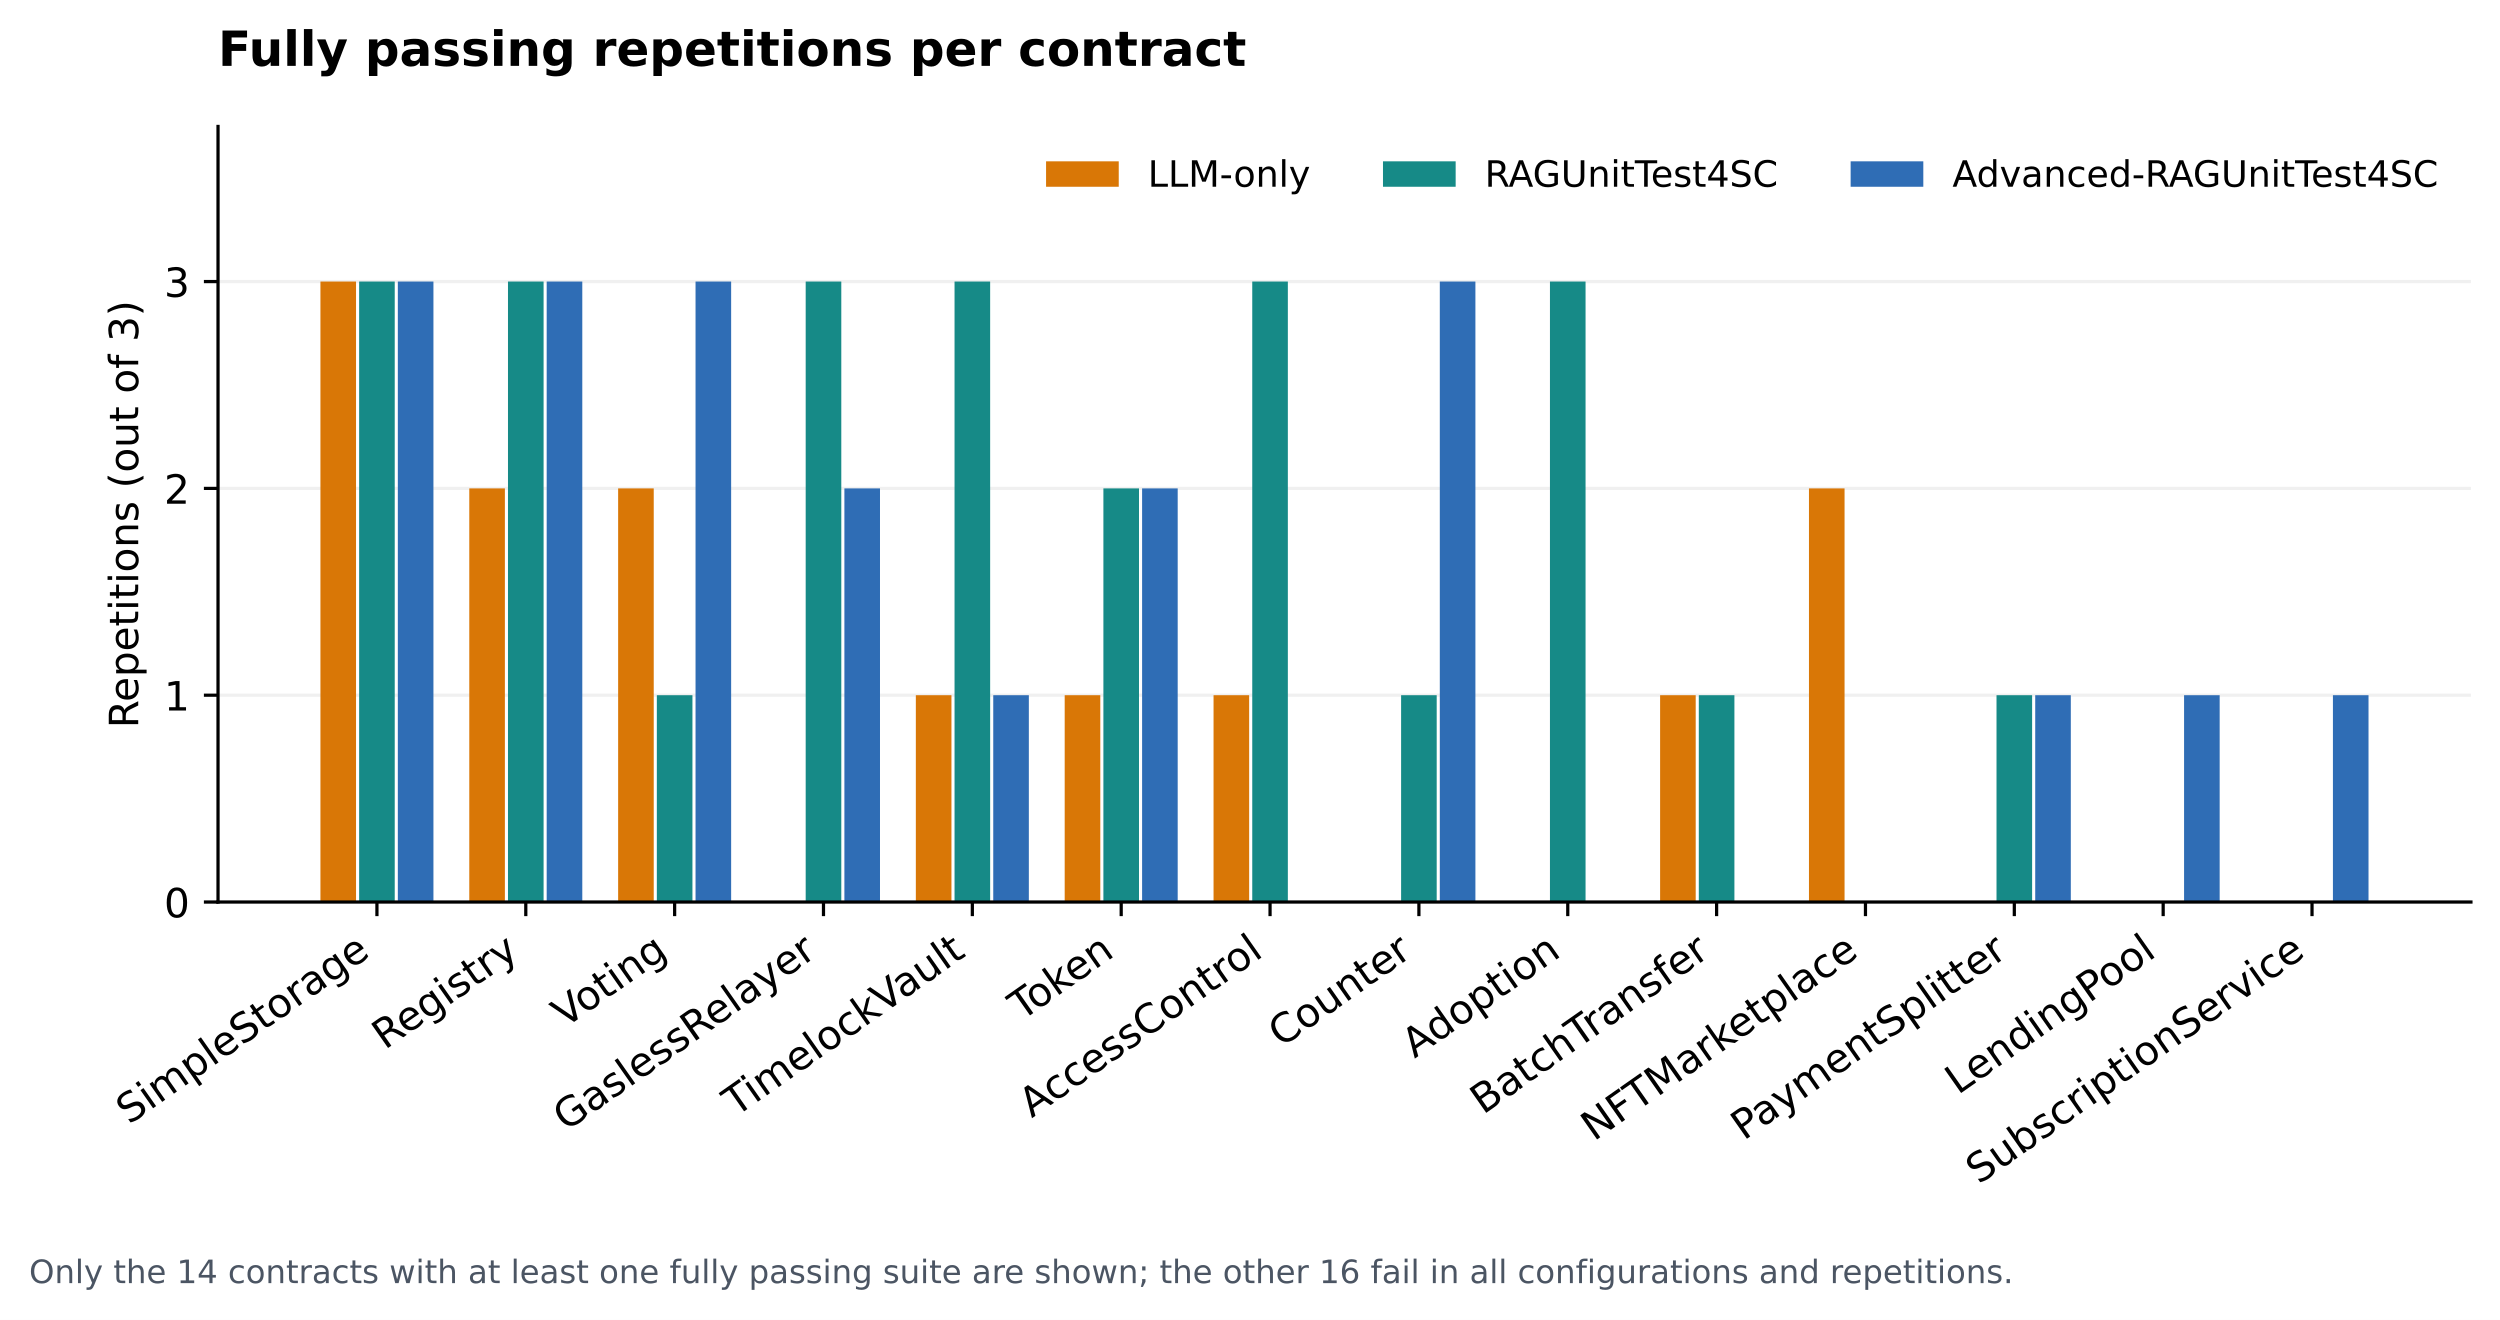
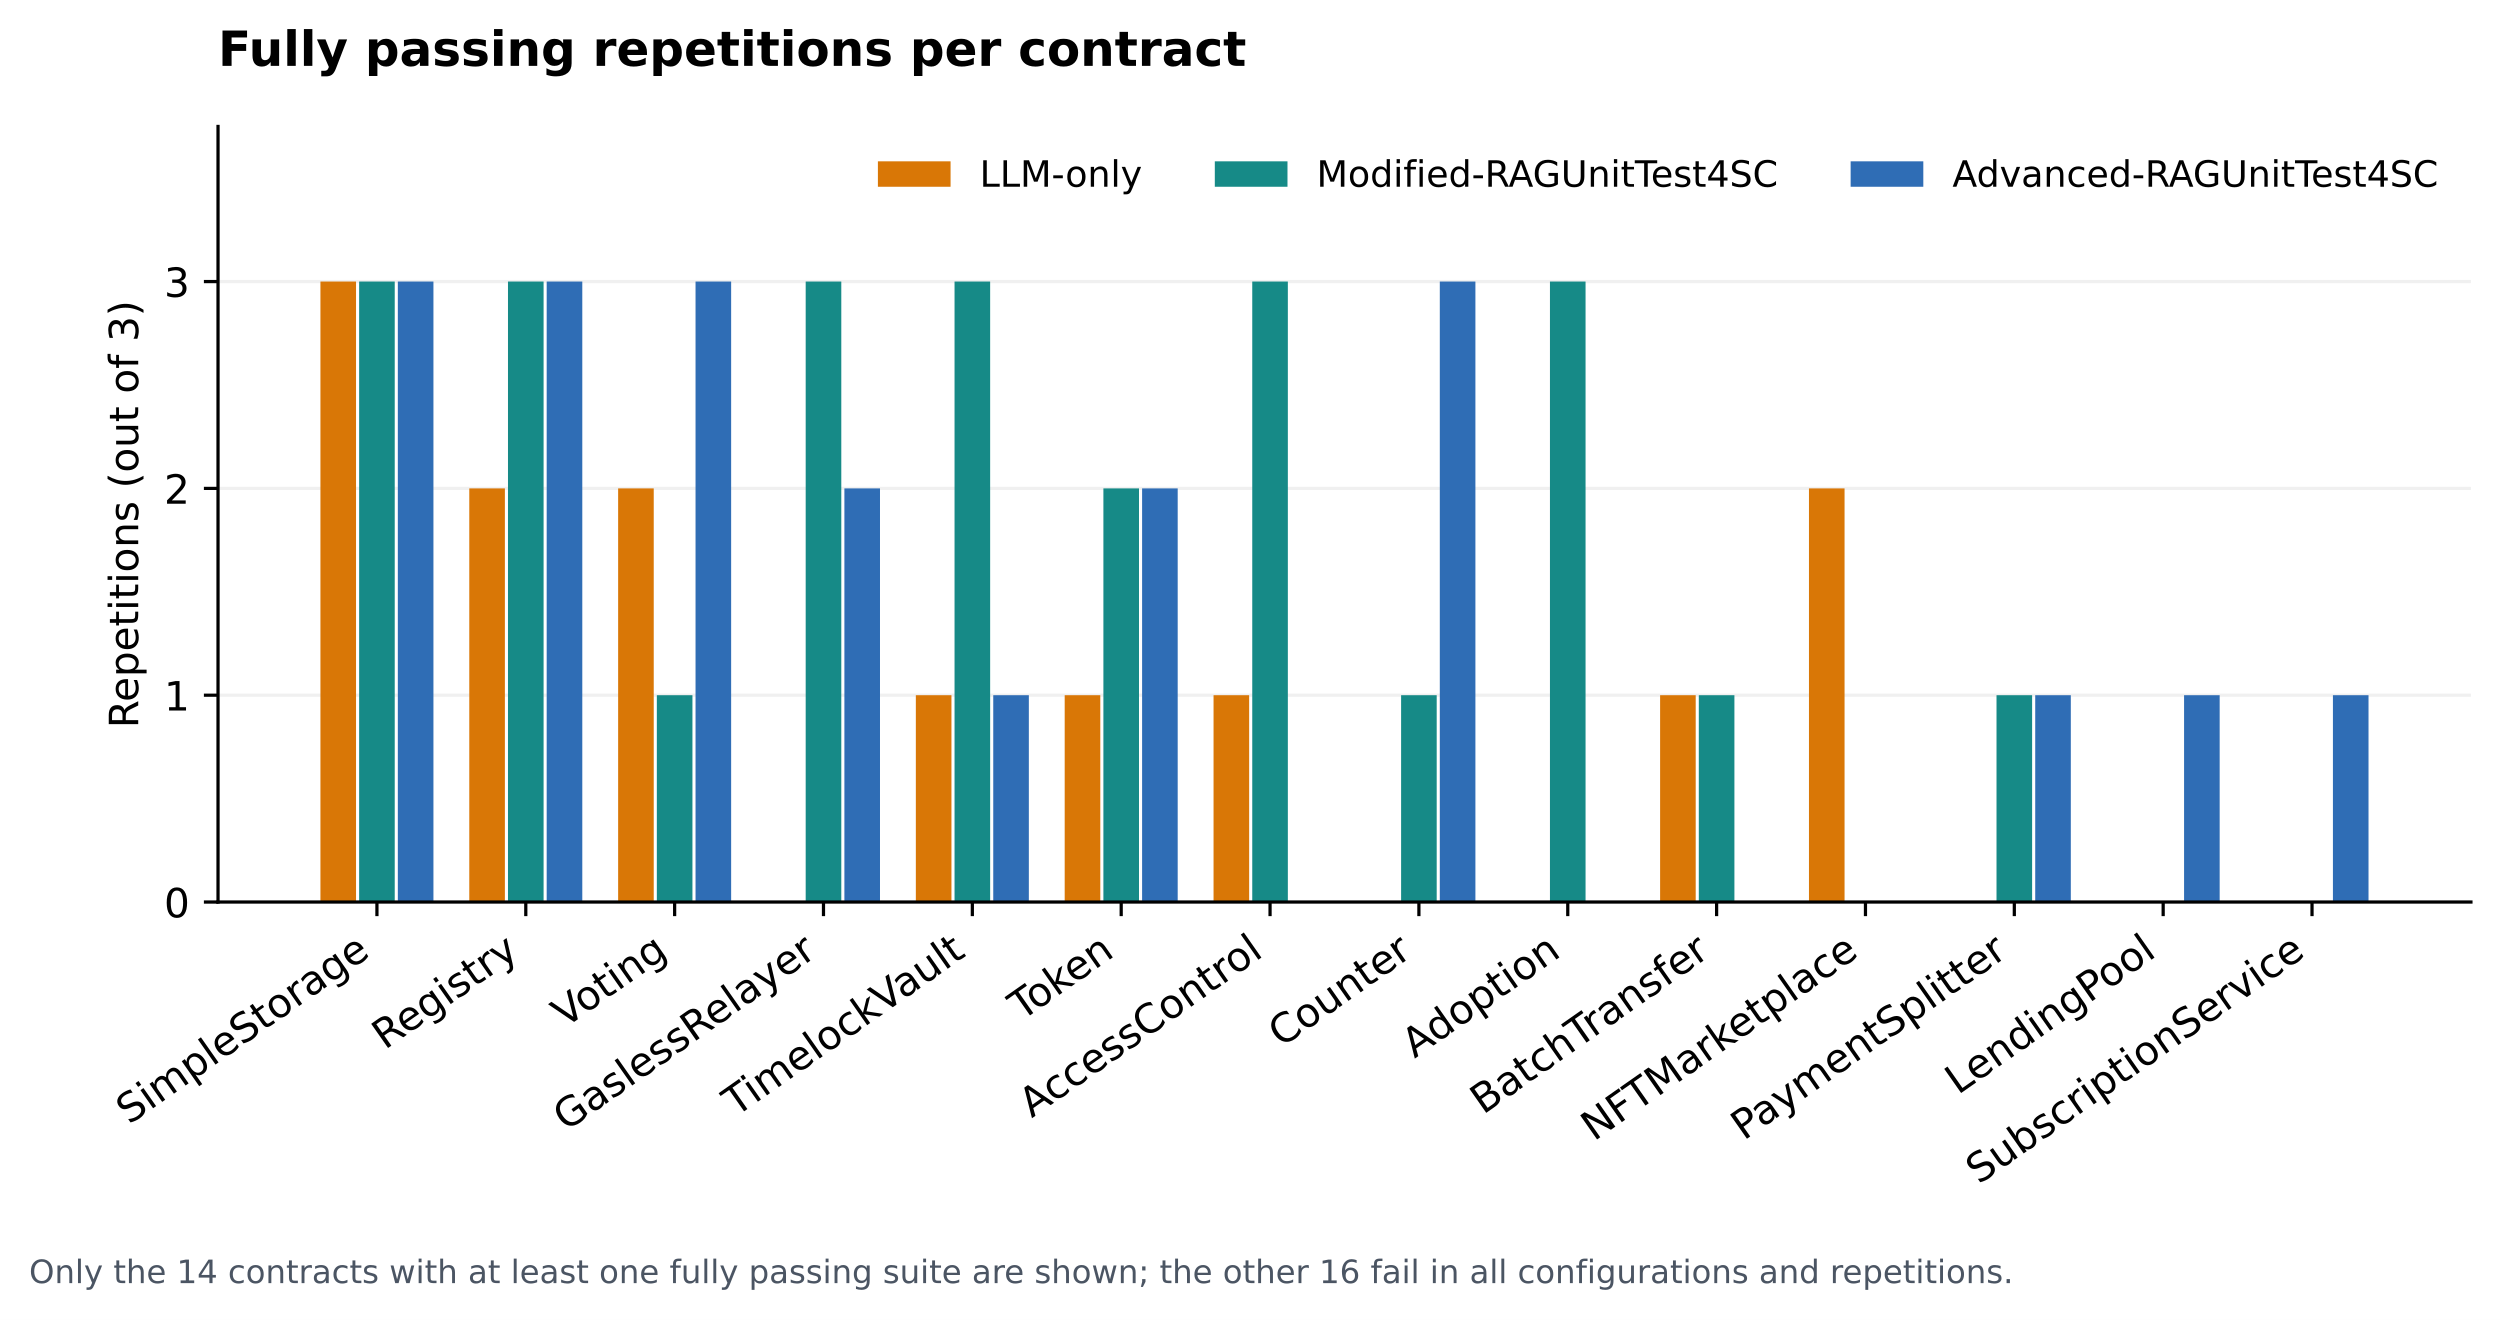
<svg xmlns="http://www.w3.org/2000/svg" xmlns:xlink="http://www.w3.org/1999/xlink" width="619.2pt" height="326.928pt" viewBox="0 0 619.2 326.928" version="1.1">
  <defs>
    <style type="text/css">*{stroke-linejoin: round; stroke-linecap: butt}</style>
  </defs>
  <g id="figure_1">
    <g id="patch_1">
      <path d="M 0 326.928  L 619.2 326.928  L 619.2 0  L 0 0  z " style="fill: #ffffff" />
    </g>
    <g id="axes_1">
      <g id="patch_2">
        <path d="M 54 223.414  L 612 223.414  L 612 31.318  L 54 31.318  z " style="fill: #ffffff" />
      </g>
      <g id="matplotlib.axis_1">
        <g id="xtick_1">
          <g id="line2d_1">
            <defs>
-               <path id="m0e1178a125" d="M 0 0  L 0 3.5  " style="stroke: #000000; stroke-width: 0.8" />
+               <path id="m770e239f70" d="M 0 0  L 0 3.5  " style="stroke: #000000; stroke-width: 0.8" />
            </defs>
            <g>
-               <use xlink:href="#m0e1178a125" x="93.359" y="223.414" style="stroke: #000000; stroke-width: 0.8" />
+               <use xlink:href="#m770e239f70" x="93.359" y="223.414" style="stroke: #000000; stroke-width: 0.8" />
            </g>
          </g>
          <g id="text_1">
            <text style="font-size: 10px; font-family: 'DejaVu Sans'" transform="translate(31.9574 278.6672) rotate(-35)">SimpleStorage</text>
          </g>
        </g>
        <g id="xtick_2">
          <g id="line2d_2">
            <g>
-               <use xlink:href="#m0e1178a125" x="130.227" y="223.414" style="stroke: #000000; stroke-width: 0.8" />
+               <use xlink:href="#m770e239f70" x="130.227" y="223.414" style="stroke: #000000; stroke-width: 0.8" />
            </g>
          </g>
          <g id="text_2">
            <text style="font-size: 10px; font-family: 'DejaVu Sans'" transform="translate(95.31334 260.1201) rotate(-35)">Registry</text>
          </g>
        </g>
        <g id="xtick_3">
          <g id="line2d_3">
            <g>
-               <use xlink:href="#m0e1178a125" x="167.094" y="223.414" style="stroke: #000000; stroke-width: 0.8" />
+               <use xlink:href="#m770e239f70" x="167.094" y="223.414" style="stroke: #000000; stroke-width: 0.8" />
            </g>
          </g>
          <g id="text_3">
            <text style="font-size: 10px; font-family: 'DejaVu Sans'" transform="translate(139.8582 254.7446) rotate(-35)">Voting</text>
          </g>
        </g>
        <g id="xtick_4">
          <g id="line2d_4">
            <g>
-               <use xlink:href="#m0e1178a125" x="203.962" y="223.414" style="stroke: #000000; stroke-width: 0.8" />
+               <use xlink:href="#m770e239f70" x="203.962" y="223.414" style="stroke: #000000; stroke-width: 0.8" />
            </g>
          </g>
          <g id="text_4">
            <text style="font-size: 10px; font-family: 'DejaVu Sans'" transform="translate(140.183 280.3324) rotate(-35)">GaslessRelayer</text>
          </g>
        </g>
        <g id="xtick_5">
          <g id="line2d_5">
            <g>
-               <use xlink:href="#m0e1178a125" x="240.83" y="223.414" style="stroke: #000000; stroke-width: 0.8" />
+               <use xlink:href="#m770e239f70" x="240.83" y="223.414" style="stroke: #000000; stroke-width: 0.8" />
            </g>
          </g>
          <g id="text_5">
            <text style="font-size: 10px; font-family: 'DejaVu Sans'" transform="translate(182.2051 276.7233) rotate(-35)">TimelockVault</text>
          </g>
        </g>
        <g id="xtick_6">
          <g id="line2d_6">
            <g>
-               <use xlink:href="#m0e1178a125" x="277.698" y="223.414" style="stroke: #000000; stroke-width: 0.8" />
+               <use xlink:href="#m770e239f70" x="277.698" y="223.414" style="stroke: #000000; stroke-width: 0.8" />
            </g>
          </g>
          <g id="text_6">
            <text style="font-size: 10px; font-family: 'DejaVu Sans'" transform="translate(253.0128 252.9584) rotate(-35)">Token</text>
          </g>
        </g>
        <g id="xtick_7">
          <g id="line2d_7">
            <g>
-               <use xlink:href="#m0e1178a125" x="314.566" y="223.414" style="stroke: #000000; stroke-width: 0.8" />
+               <use xlink:href="#m770e239f70" x="314.566" y="223.414" style="stroke: #000000; stroke-width: 0.8" />
            </g>
          </g>
          <g id="text_7">
            <text style="font-size: 10px; font-family: 'DejaVu Sans'" transform="translate(255.5352 277.0074) rotate(-35)">AccessControl</text>
          </g>
        </g>
        <g id="xtick_8">
          <g id="line2d_8">
            <g>
-               <use xlink:href="#m0e1178a125" x="351.434" y="223.414" style="stroke: #000000; stroke-width: 0.8" />
+               <use xlink:href="#m770e239f70" x="351.434" y="223.414" style="stroke: #000000; stroke-width: 0.8" />
            </g>
          </g>
          <g id="text_8">
            <text style="font-size: 10px; font-family: 'DejaVu Sans'" transform="translate(317.3219 259.5584) rotate(-35)">Counter</text>
          </g>
        </g>
        <g id="xtick_9">
          <g id="line2d_9">
            <g>
-               <use xlink:href="#m0e1178a125" x="388.302" y="223.414" style="stroke: #000000; stroke-width: 0.8" />
+               <use xlink:href="#m770e239f70" x="388.302" y="223.414" style="stroke: #000000; stroke-width: 0.8" />
            </g>
          </g>
          <g id="text_9">
            <text style="font-size: 10px; font-family: 'DejaVu Sans'" transform="translate(350.3603 262.2405) rotate(-35)">Adoption</text>
          </g>
        </g>
        <g id="xtick_10">
          <g id="line2d_10">
            <g>
-               <use xlink:href="#m0e1178a125" x="425.17" y="223.414" style="stroke: #000000; stroke-width: 0.8" />
+               <use xlink:href="#m770e239f70" x="425.17" y="223.414" style="stroke: #000000; stroke-width: 0.8" />
            </g>
          </g>
          <g id="text_10">
            <text style="font-size: 10px; font-family: 'DejaVu Sans'" transform="translate(367.3087 276.1883) rotate(-35)">BatchTransfer</text>
          </g>
        </g>
        <g id="xtick_11">
          <g id="line2d_11">
            <g>
-               <use xlink:href="#m0e1178a125" x="462.038" y="223.414" style="stroke: #000000; stroke-width: 0.8" />
+               <use xlink:href="#m770e239f70" x="462.038" y="223.414" style="stroke: #000000; stroke-width: 0.8" />
            </g>
          </g>
          <g id="text_11">
            <text style="font-size: 10px; font-family: 'DejaVu Sans'" transform="translate(394.7615 282.7808) rotate(-35)">NFTMarketplace</text>
          </g>
        </g>
        <g id="xtick_12">
          <g id="line2d_12">
            <g>
-               <use xlink:href="#m0e1178a125" x="498.906" y="223.414" style="stroke: #000000; stroke-width: 0.8" />
+               <use xlink:href="#m770e239f70" x="498.906" y="223.414" style="stroke: #000000; stroke-width: 0.8" />
            </g>
          </g>
          <g id="text_12">
            <text style="font-size: 10px; font-family: 'DejaVu Sans'" transform="translate(431.8828 282.6034) rotate(-35)">PaymentSplitter</text>
          </g>
        </g>
        <g id="xtick_13">
          <g id="line2d_13">
            <g>
-               <use xlink:href="#m0e1178a125" x="535.773" y="223.414" style="stroke: #000000; stroke-width: 0.8" />
+               <use xlink:href="#m770e239f70" x="535.773" y="223.414" style="stroke: #000000; stroke-width: 0.8" />
            </g>
          </g>
          <g id="text_13">
            <text style="font-size: 10px; font-family: 'DejaVu Sans'" transform="translate(484.9277 271.2761) rotate(-35)">LendingPool</text>
          </g>
        </g>
        <g id="xtick_14">
          <g id="line2d_14">
            <g>
-               <use xlink:href="#m0e1178a125" x="572.641" y="223.414" style="stroke: #000000; stroke-width: 0.8" />
+               <use xlink:href="#m770e239f70" x="572.641" y="223.414" style="stroke: #000000; stroke-width: 0.8" />
            </g>
          </g>
          <g id="text_14">
            <text style="font-size: 10px; font-family: 'DejaVu Sans'" transform="translate(490.0893 293.4771) rotate(-35)">SubscriptionService</text>
          </g>
        </g>
      </g>
      <g id="matplotlib.axis_2">
        <g id="ytick_1">
          <g id="line2d_15">
-             <path d="M 54 223.414  L 612 223.414  " clip-path="url(#pe4250660a7)" style="fill: none; stroke: #b0b0b0; stroke-opacity: 0.18; stroke-width: 0.8; stroke-linecap: square" />
+             <path d="M 54 223.414  L 612 223.414  " clip-path="url(#p113cf4bd68)" style="fill: none; stroke: #b0b0b0; stroke-opacity: 0.18; stroke-width: 0.8; stroke-linecap: square" />
          </g>
          <g id="line2d_16">
            <defs>
-               <path id="m4bb5985391" d="M 0 0  L -3.5 0  " style="stroke: #000000; stroke-width: 0.8" />
+               <path id="m3925c27afe" d="M 0 0  L -3.5 0  " style="stroke: #000000; stroke-width: 0.8" />
            </defs>
            <g>
-               <use xlink:href="#m4bb5985391" x="54" y="223.414" style="stroke: #000000; stroke-width: 0.8" />
+               <use xlink:href="#m3925c27afe" x="54" y="223.414" style="stroke: #000000; stroke-width: 0.8" />
            </g>
          </g>
          <g id="text_15">
            <text style="font-size: 10px; font-family: 'DejaVu Sans'; text-anchor: end" x="47" y="227.213" transform="rotate(-0 47 227.213)">0</text>
          </g>
        </g>
        <g id="ytick_2">
          <g id="line2d_17">
-             <path d="M 54 172.189  L 612 172.189  " clip-path="url(#pe4250660a7)" style="fill: none; stroke: #b0b0b0; stroke-opacity: 0.18; stroke-width: 0.8; stroke-linecap: square" />
+             <path d="M 54 172.189  L 612 172.189  " clip-path="url(#p113cf4bd68)" style="fill: none; stroke: #b0b0b0; stroke-opacity: 0.18; stroke-width: 0.8; stroke-linecap: square" />
          </g>
          <g id="line2d_18">
            <g>
-               <use xlink:href="#m4bb5985391" x="54" y="172.189" style="stroke: #000000; stroke-width: 0.8" />
+               <use xlink:href="#m3925c27afe" x="54" y="172.189" style="stroke: #000000; stroke-width: 0.8" />
            </g>
          </g>
          <g id="text_16">
            <text style="font-size: 10px; font-family: 'DejaVu Sans'; text-anchor: end" x="47" y="175.987" transform="rotate(-0 47 175.9874)">1</text>
          </g>
        </g>
        <g id="ytick_3">
          <g id="line2d_19">
-             <path d="M 54 120.963  L 612 120.963  " clip-path="url(#pe4250660a7)" style="fill: none; stroke: #b0b0b0; stroke-opacity: 0.18; stroke-width: 0.8; stroke-linecap: square" />
+             <path d="M 54 120.963  L 612 120.963  " clip-path="url(#p113cf4bd68)" style="fill: none; stroke: #b0b0b0; stroke-opacity: 0.18; stroke-width: 0.8; stroke-linecap: square" />
          </g>
          <g id="line2d_20">
            <g>
-               <use xlink:href="#m4bb5985391" x="54" y="120.963" style="stroke: #000000; stroke-width: 0.8" />
+               <use xlink:href="#m3925c27afe" x="54" y="120.963" style="stroke: #000000; stroke-width: 0.8" />
            </g>
          </g>
          <g id="text_17">
            <text style="font-size: 10px; font-family: 'DejaVu Sans'; text-anchor: end" x="47" y="124.762" transform="rotate(-0 47 124.7618)">2</text>
          </g>
        </g>
        <g id="ytick_4">
          <g id="line2d_21">
-             <path d="M 54 69.737  L 612 69.737  " clip-path="url(#pe4250660a7)" style="fill: none; stroke: #b0b0b0; stroke-opacity: 0.18; stroke-width: 0.8; stroke-linecap: square" />
+             <path d="M 54 69.737  L 612 69.737  " clip-path="url(#p113cf4bd68)" style="fill: none; stroke: #b0b0b0; stroke-opacity: 0.18; stroke-width: 0.8; stroke-linecap: square" />
          </g>
          <g id="line2d_22">
            <g>
-               <use xlink:href="#m4bb5985391" x="54" y="69.737" style="stroke: #000000; stroke-width: 0.8" />
+               <use xlink:href="#m3925c27afe" x="54" y="69.737" style="stroke: #000000; stroke-width: 0.8" />
            </g>
          </g>
          <g id="text_18">
            <text style="font-size: 10px; font-family: 'DejaVu Sans'; text-anchor: end" x="47" y="73.536" transform="rotate(-0 47 73.53615)">3</text>
          </g>
        </g>
        <g id="text_19">
          <text style="font-size: 10px; font-family: 'DejaVu Sans'; text-anchor: middle" x="34.235" y="127.366" transform="rotate(-90 34.23516 127.3661)">Repetitions (out of 3)</text>
        </g>
      </g>
      <g id="patch_3">
-         <path d="M 79.364 223.414  L 88.182 223.414  L 88.182 69.737  L 79.364 69.737  z " clip-path="url(#pe4250660a7)" style="fill: #d97706" />
+         <path d="M 79.364 223.414  L 88.182 223.414  L 88.182 69.737  L 79.364 69.737  z " clip-path="url(#p113cf4bd68)" style="fill: #d97706" />
      </g>
      <g id="patch_4">
-         <path d="M 116.232 223.414  L 125.05 223.414  L 125.05 120.963  L 116.232 120.963  z " clip-path="url(#pe4250660a7)" style="fill: #d97706" />
+         <path d="M 116.232 223.414  L 125.05 223.414  L 125.05 120.963  L 116.232 120.963  z " clip-path="url(#p113cf4bd68)" style="fill: #d97706" />
      </g>
      <g id="patch_5">
-         <path d="M 153.099 223.414  L 161.918 223.414  L 161.918 120.963  L 153.099 120.963  z " clip-path="url(#pe4250660a7)" style="fill: #d97706" />
+         <path d="M 153.099 223.414  L 161.918 223.414  L 161.918 120.963  L 153.099 120.963  z " clip-path="url(#p113cf4bd68)" style="fill: #d97706" />
      </g>
      <g id="patch_6">
-         <path d="M 189.967 223.414  L 198.786 223.414  L 198.786 223.414  L 189.967 223.414  z " clip-path="url(#pe4250660a7)" style="fill: #d97706" />
+         <path d="M 189.967 223.414  L 198.786 223.414  L 198.786 223.414  L 189.967 223.414  z " clip-path="url(#p113cf4bd68)" style="fill: #d97706" />
      </g>
      <g id="patch_7">
-         <path d="M 226.835 223.414  L 235.654 223.414  L 235.654 172.189  L 226.835 172.189  z " clip-path="url(#pe4250660a7)" style="fill: #d97706" />
+         <path d="M 226.835 223.414  L 235.654 223.414  L 235.654 172.189  L 226.835 172.189  z " clip-path="url(#p113cf4bd68)" style="fill: #d97706" />
      </g>
      <g id="patch_8">
-         <path d="M 263.703 223.414  L 272.522 223.414  L 272.522 172.189  L 263.703 172.189  z " clip-path="url(#pe4250660a7)" style="fill: #d97706" />
+         <path d="M 263.703 223.414  L 272.522 223.414  L 272.522 172.189  L 263.703 172.189  z " clip-path="url(#p113cf4bd68)" style="fill: #d97706" />
      </g>
      <g id="patch_9">
-         <path d="M 300.571 223.414  L 309.39 223.414  L 309.39 172.189  L 300.571 172.189  z " clip-path="url(#pe4250660a7)" style="fill: #d97706" />
+         <path d="M 300.571 223.414  L 309.39 223.414  L 309.39 172.189  L 300.571 172.189  z " clip-path="url(#p113cf4bd68)" style="fill: #d97706" />
      </g>
      <g id="patch_10">
-         <path d="M 337.439 223.414  L 346.258 223.414  L 346.258 223.414  L 337.439 223.414  z " clip-path="url(#pe4250660a7)" style="fill: #d97706" />
+         <path d="M 337.439 223.414  L 346.258 223.414  L 346.258 223.414  L 337.439 223.414  z " clip-path="url(#p113cf4bd68)" style="fill: #d97706" />
      </g>
      <g id="patch_11">
-         <path d="M 374.307 223.414  L 383.126 223.414  L 383.126 223.414  L 374.307 223.414  z " clip-path="url(#pe4250660a7)" style="fill: #d97706" />
+         <path d="M 374.307 223.414  L 383.126 223.414  L 383.126 223.414  L 374.307 223.414  z " clip-path="url(#p113cf4bd68)" style="fill: #d97706" />
      </g>
      <g id="patch_12">
-         <path d="M 411.175 223.414  L 419.993 223.414  L 419.993 172.189  L 411.175 172.189  z " clip-path="url(#pe4250660a7)" style="fill: #d97706" />
+         <path d="M 411.175 223.414  L 419.993 223.414  L 419.993 172.189  L 411.175 172.189  z " clip-path="url(#p113cf4bd68)" style="fill: #d97706" />
      </g>
      <g id="patch_13">
-         <path d="M 448.043 223.414  L 456.861 223.414  L 456.861 120.963  L 448.043 120.963  z " clip-path="url(#pe4250660a7)" style="fill: #d97706" />
+         <path d="M 448.043 223.414  L 456.861 223.414  L 456.861 120.963  L 448.043 120.963  z " clip-path="url(#p113cf4bd68)" style="fill: #d97706" />
      </g>
      <g id="patch_14">
-         <path d="M 484.91 223.414  L 493.729 223.414  L 493.729 223.414  L 484.91 223.414  z " clip-path="url(#pe4250660a7)" style="fill: #d97706" />
+         <path d="M 484.91 223.414  L 493.729 223.414  L 493.729 223.414  L 484.91 223.414  z " clip-path="url(#p113cf4bd68)" style="fill: #d97706" />
      </g>
      <g id="patch_15">
-         <path d="M 521.778 223.414  L 530.597 223.414  L 530.597 223.414  L 521.778 223.414  z " clip-path="url(#pe4250660a7)" style="fill: #d97706" />
+         <path d="M 521.778 223.414  L 530.597 223.414  L 530.597 223.414  L 521.778 223.414  z " clip-path="url(#p113cf4bd68)" style="fill: #d97706" />
      </g>
      <g id="patch_16">
-         <path d="M 558.646 223.414  L 567.465 223.414  L 567.465 223.414  L 558.646 223.414  z " clip-path="url(#pe4250660a7)" style="fill: #d97706" />
+         <path d="M 558.646 223.414  L 567.465 223.414  L 567.465 223.414  L 558.646 223.414  z " clip-path="url(#p113cf4bd68)" style="fill: #d97706" />
      </g>
      <g id="patch_17">
-         <path d="M 88.949 223.414  L 97.768 223.414  L 97.768 69.737  L 88.949 69.737  z " clip-path="url(#pe4250660a7)" style="fill: #168a87" />
+         <path d="M 88.949 223.414  L 97.768 223.414  L 97.768 69.737  L 88.949 69.737  z " clip-path="url(#p113cf4bd68)" style="fill: #168a87" />
      </g>
      <g id="patch_18">
-         <path d="M 125.817 223.414  L 134.636 223.414  L 134.636 69.737  L 125.817 69.737  z " clip-path="url(#pe4250660a7)" style="fill: #168a87" />
+         <path d="M 125.817 223.414  L 134.636 223.414  L 134.636 69.737  L 125.817 69.737  z " clip-path="url(#p113cf4bd68)" style="fill: #168a87" />
      </g>
      <g id="patch_19">
-         <path d="M 162.685 223.414  L 171.504 223.414  L 171.504 172.189  L 162.685 172.189  z " clip-path="url(#pe4250660a7)" style="fill: #168a87" />
+         <path d="M 162.685 223.414  L 171.504 223.414  L 171.504 172.189  L 162.685 172.189  z " clip-path="url(#p113cf4bd68)" style="fill: #168a87" />
      </g>
      <g id="patch_20">
-         <path d="M 199.553 223.414  L 208.372 223.414  L 208.372 69.737  L 199.553 69.737  z " clip-path="url(#pe4250660a7)" style="fill: #168a87" />
+         <path d="M 199.553 223.414  L 208.372 223.414  L 208.372 69.737  L 199.553 69.737  z " clip-path="url(#p113cf4bd68)" style="fill: #168a87" />
      </g>
      <g id="patch_21">
-         <path d="M 236.421 223.414  L 245.24 223.414  L 245.24 69.737  L 236.421 69.737  z " clip-path="url(#pe4250660a7)" style="fill: #168a87" />
+         <path d="M 236.421 223.414  L 245.24 223.414  L 245.24 69.737  L 236.421 69.737  z " clip-path="url(#p113cf4bd68)" style="fill: #168a87" />
      </g>
      <g id="patch_22">
-         <path d="M 273.289 223.414  L 282.108 223.414  L 282.108 120.963  L 273.289 120.963  z " clip-path="url(#pe4250660a7)" style="fill: #168a87" />
+         <path d="M 273.289 223.414  L 282.108 223.414  L 282.108 120.963  L 273.289 120.963  z " clip-path="url(#p113cf4bd68)" style="fill: #168a87" />
      </g>
      <g id="patch_23">
-         <path d="M 310.157 223.414  L 318.975 223.414  L 318.975 69.737  L 310.157 69.737  z " clip-path="url(#pe4250660a7)" style="fill: #168a87" />
+         <path d="M 310.157 223.414  L 318.975 223.414  L 318.975 69.737  L 310.157 69.737  z " clip-path="url(#p113cf4bd68)" style="fill: #168a87" />
      </g>
      <g id="patch_24">
-         <path d="M 347.025 223.414  L 355.843 223.414  L 355.843 172.189  L 347.025 172.189  z " clip-path="url(#pe4250660a7)" style="fill: #168a87" />
+         <path d="M 347.025 223.414  L 355.843 223.414  L 355.843 172.189  L 347.025 172.189  z " clip-path="url(#p113cf4bd68)" style="fill: #168a87" />
      </g>
      <g id="patch_25">
-         <path d="M 383.892 223.414  L 392.711 223.414  L 392.711 69.737  L 383.892 69.737  z " clip-path="url(#pe4250660a7)" style="fill: #168a87" />
+         <path d="M 383.892 223.414  L 392.711 223.414  L 392.711 69.737  L 383.892 69.737  z " clip-path="url(#p113cf4bd68)" style="fill: #168a87" />
      </g>
      <g id="patch_26">
-         <path d="M 420.76 223.414  L 429.579 223.414  L 429.579 172.189  L 420.76 172.189  z " clip-path="url(#pe4250660a7)" style="fill: #168a87" />
+         <path d="M 420.76 223.414  L 429.579 223.414  L 429.579 172.189  L 420.76 172.189  z " clip-path="url(#p113cf4bd68)" style="fill: #168a87" />
      </g>
      <g id="patch_27">
-         <path d="M 457.628 223.414  L 466.447 223.414  L 466.447 223.414  L 457.628 223.414  z " clip-path="url(#pe4250660a7)" style="fill: #168a87" />
+         <path d="M 457.628 223.414  L 466.447 223.414  L 466.447 223.414  L 457.628 223.414  z " clip-path="url(#p113cf4bd68)" style="fill: #168a87" />
      </g>
      <g id="patch_28">
-         <path d="M 494.496 223.414  L 503.315 223.414  L 503.315 172.189  L 494.496 172.189  z " clip-path="url(#pe4250660a7)" style="fill: #168a87" />
+         <path d="M 494.496 223.414  L 503.315 223.414  L 503.315 172.189  L 494.496 172.189  z " clip-path="url(#p113cf4bd68)" style="fill: #168a87" />
      </g>
      <g id="patch_29">
-         <path d="M 531.364 223.414  L 540.183 223.414  L 540.183 223.414  L 531.364 223.414  z " clip-path="url(#pe4250660a7)" style="fill: #168a87" />
+         <path d="M 531.364 223.414  L 540.183 223.414  L 540.183 223.414  L 531.364 223.414  z " clip-path="url(#p113cf4bd68)" style="fill: #168a87" />
      </g>
      <g id="patch_30">
-         <path d="M 568.232 223.414  L 577.051 223.414  L 577.051 223.414  L 568.232 223.414  z " clip-path="url(#pe4250660a7)" style="fill: #168a87" />
+         <path d="M 568.232 223.414  L 577.051 223.414  L 577.051 223.414  L 568.232 223.414  z " clip-path="url(#p113cf4bd68)" style="fill: #168a87" />
      </g>
      <g id="patch_31">
-         <path d="M 98.535 223.414  L 107.354 223.414  L 107.354 69.737  L 98.535 69.737  z " clip-path="url(#pe4250660a7)" style="fill: #2f6db5" />
+         <path d="M 98.535 223.414  L 107.354 223.414  L 107.354 69.737  L 98.535 69.737  z " clip-path="url(#p113cf4bd68)" style="fill: #2f6db5" />
      </g>
      <g id="patch_32">
-         <path d="M 135.403 223.414  L 144.222 223.414  L 144.222 69.737  L 135.403 69.737  z " clip-path="url(#pe4250660a7)" style="fill: #2f6db5" />
+         <path d="M 135.403 223.414  L 144.222 223.414  L 144.222 69.737  L 135.403 69.737  z " clip-path="url(#p113cf4bd68)" style="fill: #2f6db5" />
      </g>
      <g id="patch_33">
-         <path d="M 172.271 223.414  L 181.09 223.414  L 181.09 69.737  L 172.271 69.737  z " clip-path="url(#pe4250660a7)" style="fill: #2f6db5" />
+         <path d="M 172.271 223.414  L 181.09 223.414  L 181.09 69.737  L 172.271 69.737  z " clip-path="url(#p113cf4bd68)" style="fill: #2f6db5" />
      </g>
      <g id="patch_34">
-         <path d="M 209.139 223.414  L 217.957 223.414  L 217.957 120.963  L 209.139 120.963  z " clip-path="url(#pe4250660a7)" style="fill: #2f6db5" />
+         <path d="M 209.139 223.414  L 217.957 223.414  L 217.957 120.963  L 209.139 120.963  z " clip-path="url(#p113cf4bd68)" style="fill: #2f6db5" />
      </g>
      <g id="patch_35">
-         <path d="M 246.007 223.414  L 254.825 223.414  L 254.825 172.189  L 246.007 172.189  z " clip-path="url(#pe4250660a7)" style="fill: #2f6db5" />
+         <path d="M 246.007 223.414  L 254.825 223.414  L 254.825 172.189  L 246.007 172.189  z " clip-path="url(#p113cf4bd68)" style="fill: #2f6db5" />
      </g>
      <g id="patch_36">
-         <path d="M 282.874 223.414  L 291.693 223.414  L 291.693 120.963  L 282.874 120.963  z " clip-path="url(#pe4250660a7)" style="fill: #2f6db5" />
+         <path d="M 282.874 223.414  L 291.693 223.414  L 291.693 120.963  L 282.874 120.963  z " clip-path="url(#p113cf4bd68)" style="fill: #2f6db5" />
      </g>
      <g id="patch_37">
-         <path d="M 319.742 223.414  L 328.561 223.414  L 328.561 223.414  L 319.742 223.414  z " clip-path="url(#pe4250660a7)" style="fill: #2f6db5" />
+         <path d="M 319.742 223.414  L 328.561 223.414  L 328.561 223.414  L 319.742 223.414  z " clip-path="url(#p113cf4bd68)" style="fill: #2f6db5" />
      </g>
      <g id="patch_38">
-         <path d="M 356.61 223.414  L 365.429 223.414  L 365.429 69.737  L 356.61 69.737  z " clip-path="url(#pe4250660a7)" style="fill: #2f6db5" />
+         <path d="M 356.61 223.414  L 365.429 223.414  L 365.429 69.737  L 356.61 69.737  z " clip-path="url(#p113cf4bd68)" style="fill: #2f6db5" />
      </g>
      <g id="patch_39">
-         <path d="M 393.478 223.414  L 402.297 223.414  L 402.297 223.414  L 393.478 223.414  z " clip-path="url(#pe4250660a7)" style="fill: #2f6db5" />
+         <path d="M 393.478 223.414  L 402.297 223.414  L 402.297 223.414  L 393.478 223.414  z " clip-path="url(#p113cf4bd68)" style="fill: #2f6db5" />
      </g>
      <g id="patch_40">
-         <path d="M 430.346 223.414  L 439.165 223.414  L 439.165 223.414  L 430.346 223.414  z " clip-path="url(#pe4250660a7)" style="fill: #2f6db5" />
+         <path d="M 430.346 223.414  L 439.165 223.414  L 439.165 223.414  L 430.346 223.414  z " clip-path="url(#p113cf4bd68)" style="fill: #2f6db5" />
      </g>
      <g id="patch_41">
-         <path d="M 467.214 223.414  L 476.033 223.414  L 476.033 223.414  L 467.214 223.414  z " clip-path="url(#pe4250660a7)" style="fill: #2f6db5" />
+         <path d="M 467.214 223.414  L 476.033 223.414  L 476.033 223.414  L 467.214 223.414  z " clip-path="url(#p113cf4bd68)" style="fill: #2f6db5" />
      </g>
      <g id="patch_42">
-         <path d="M 504.082 223.414  L 512.901 223.414  L 512.901 172.189  L 504.082 172.189  z " clip-path="url(#pe4250660a7)" style="fill: #2f6db5" />
+         <path d="M 504.082 223.414  L 512.901 223.414  L 512.901 172.189  L 504.082 172.189  z " clip-path="url(#p113cf4bd68)" style="fill: #2f6db5" />
      </g>
      <g id="patch_43">
-         <path d="M 540.95 223.414  L 549.768 223.414  L 549.768 172.189  L 540.95 172.189  z " clip-path="url(#pe4250660a7)" style="fill: #2f6db5" />
+         <path d="M 540.95 223.414  L 549.768 223.414  L 549.768 172.189  L 540.95 172.189  z " clip-path="url(#p113cf4bd68)" style="fill: #2f6db5" />
      </g>
      <g id="patch_44">
-         <path d="M 577.818 223.414  L 586.636 223.414  L 586.636 172.189  L 577.818 172.189  z " clip-path="url(#pe4250660a7)" style="fill: #2f6db5" />
+         <path d="M 577.818 223.414  L 586.636 223.414  L 586.636 172.189  L 577.818 172.189  z " clip-path="url(#p113cf4bd68)" style="fill: #2f6db5" />
      </g>
      <g id="patch_45">
        <path d="M 54 223.414  L 54 31.318  " style="fill: none; stroke: #000000; stroke-width: 0.8; stroke-linejoin: miter; stroke-linecap: square" />
      </g>
      <g id="patch_46">
        <path d="M 54 223.414  L 612 223.414  " style="fill: none; stroke: #000000; stroke-width: 0.8; stroke-linejoin: miter; stroke-linecap: square" />
      </g>
      <g id="text_20">
        <text style="font-weight: 700; font-size: 12px; font-family: 'DejaVu Sans'; text-anchor: start" x="54" y="16.318" transform="rotate(-0 54 16.31812)">Fully passing repetitions per contract</text>
      </g>
      <g id="legend_1">
        <g id="patch_47">
-           <path d="M 259.09 46.257  L 277.09 46.257  L 277.09 39.957  L 259.09 39.957  z " style="fill: #d97706" />
+           <path d="M 217.437 46.257  L 235.437 46.257  L 235.437 39.957  L 217.437 39.957  z " style="fill: #d97706" />
        </g>
        <g id="text_21">
-           <text style="font-size: 9px; font-family: 'DejaVu Sans'; text-anchor: start" x="284.29" y="46.257" transform="rotate(-0 284.2903 46.25672)">LLM-only</text>
+           <text style="font-size: 9px; font-family: 'DejaVu Sans'; text-anchor: start" x="242.637" y="46.257" transform="rotate(-0 242.6372 46.25672)">LLM-only</text>
        </g>
        <g id="patch_48">
-           <path d="M 342.537 46.257  L 360.537 46.257  L 360.537 39.957  L 342.537 39.957  z " style="fill: #168a87" />
+           <path d="M 300.884 46.257  L 318.884 46.257  L 318.884 39.957  L 300.884 39.957  z " style="fill: #168a87" />
        </g>
        <g id="text_22">
-           <text style="font-size: 9px; font-family: 'DejaVu Sans'; text-anchor: start" x="367.737" y="46.257" transform="rotate(-0 367.7372 46.25672)">RAGUnitTest4SC</text>
+           <text style="font-size: 9px; font-family: 'DejaVu Sans'; text-anchor: start" x="326.084" y="46.257" transform="rotate(-0 326.0841 46.25672)">Modified-RAGUnitTest4SC</text>
        </g>
        <g id="patch_49">
          <path d="M 458.366 46.257  L 476.366 46.257  L 476.366 39.957  L 458.366 39.957  z " style="fill: #2f6db5" />
        </g>
        <g id="text_23">
          <text style="font-size: 9px; font-family: 'DejaVu Sans'; text-anchor: start" x="483.566" y="46.257" transform="rotate(-0 483.5658 46.25672)">Advanced-RAGUnitTest4SC</text>
        </g>
      </g>
    </g>
    <g id="text_24">
      <text style="font-size: 8px; font-family: 'DejaVu Sans'; text-anchor: start; fill: #4b5563" x="7.2" y="317.806" transform="rotate(-0 7.2 317.8061)">Only the 14 contracts with at least one fully passing suite are shown; the other 16 fail in all configurations and repetitions.</text>
    </g>
  </g>
  <defs>
-     <clipPath id="pe4250660a7">
+     <clipPath id="p113cf4bd68">
      <rect x="54" y="31.318" width="558" height="192.096" />
    </clipPath>
  </defs>
</svg>
